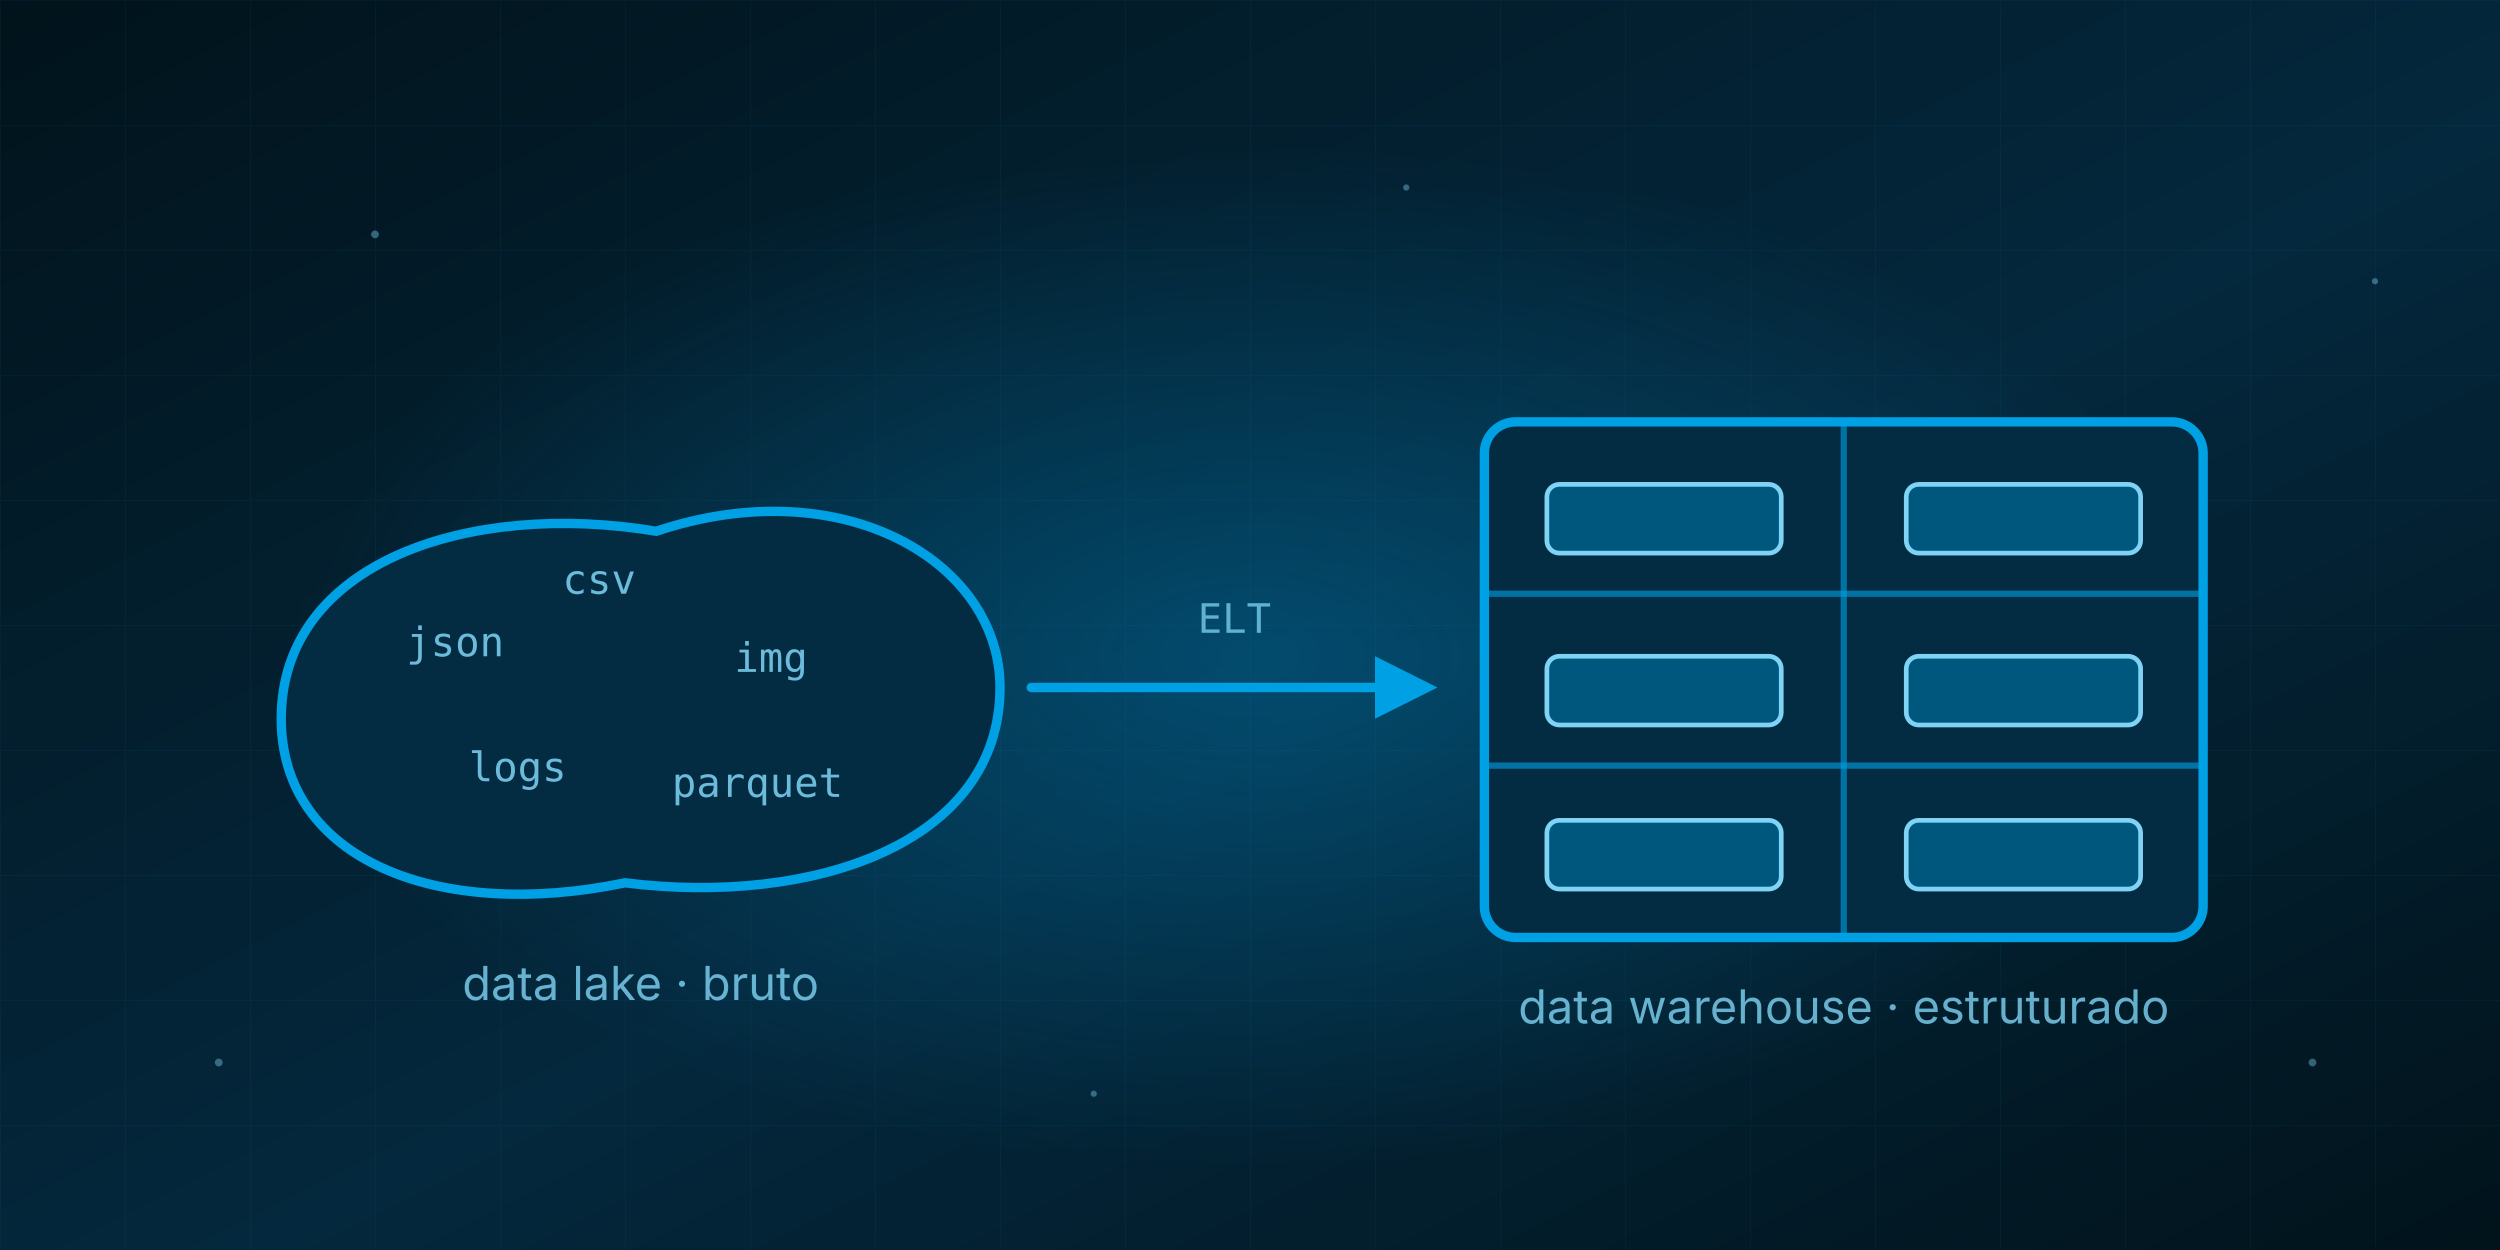
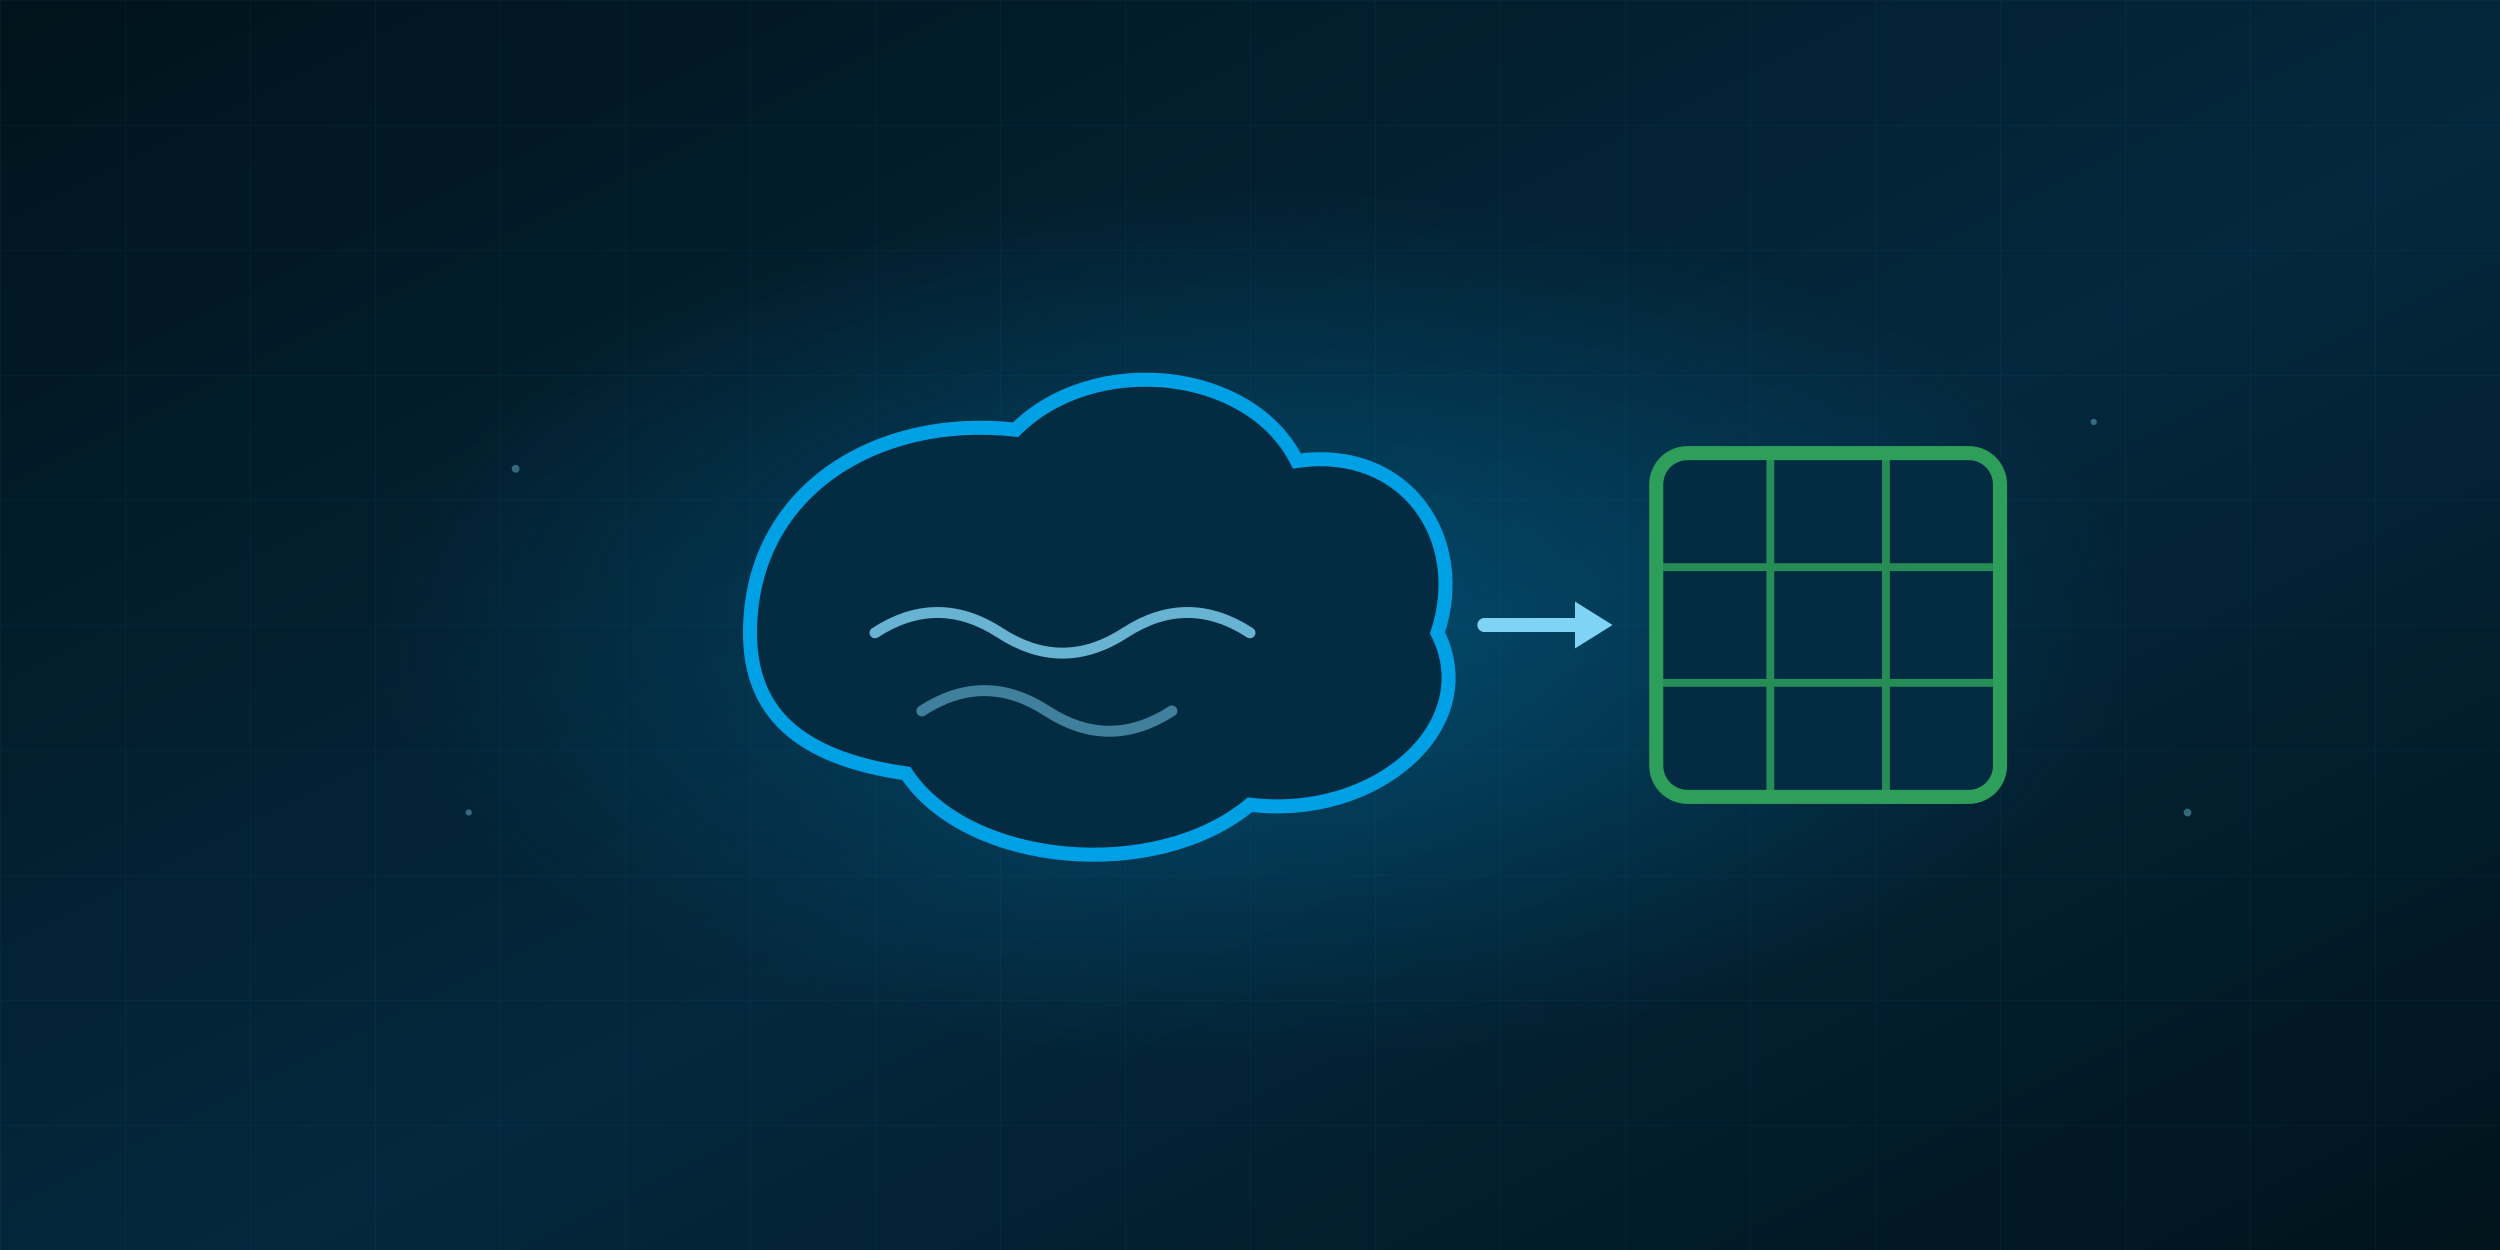
<svg xmlns="http://www.w3.org/2000/svg" viewBox="0 0 1600 800" preserveAspectRatio="xMidYMid slice">
  <defs>
    <linearGradient id="bg" x1="0" y1="0" x2="1" y2="1">
      <stop offset="0" stop-color="#01131b" />
      <stop offset="0.55" stop-color="#04283d" />
      <stop offset="1" stop-color="#01131b" />
    </linearGradient>
    <radialGradient id="glow" cx="0.5" cy="0.5" r="0.5">
      <stop offset="0" stop-color="#00a0e5" stop-opacity="0.3" />
      <stop offset="1" stop-color="#00a0e5" stop-opacity="0" />
    </radialGradient>
    <pattern id="grid" width="80" height="80" patternUnits="userSpaceOnUse">
      <path d="M80 0 H0 V80" fill="none" stroke="#00a0e5" stroke-opacity="0.07" stroke-width="1" />
    </pattern>
  </defs>
  <rect width="1600" height="800" fill="url(#bg)" />
  <rect width="1600" height="800" fill="url(#grid)" />
-   <ellipse cx="800" cy="420" rx="620" ry="330" fill="url(#glow)" />
+   <ellipse cx="800" cy="400" rx="560" ry="280" fill="url(#glow)" />
+   <g transform="translate(0,25)">
+     <path d="M480 380 C480 290 560 240 650 250 C700 200 800 210 830 270              C900 260 940 320 920 380 C950 440 880 500 800 490              C740 540 620 530 580 470 C510 460 480 430 480 380 Z" fill="#032c42" stroke="#00a0e5" stroke-width="9" />
+     <path d="M560 380 q40 -26 80 0 t80 0 t80 0" fill="none" stroke="#7fd4f5" stroke-width="7" stroke-linecap="round" opacity="0.8" />
+     <path d="M590 430 q40 -26 80 0 t80 0" fill="none" stroke="#7fd4f5" stroke-width="7" stroke-linecap="round" opacity="0.5" />
+   </g>
+   <path d="M950 400 H1010" stroke="#7fd4f5" stroke-width="9" stroke-linecap="round" />
+   <path d="M1032 400 l-24 -15 v30 Z" fill="#7fd4f5" />
  <g>
-     <path d="M180 460 C180 360 300 320 420 340 C540 300 640 360 640 440 C640 540 520 580 400 565 C280 590 180 550 180 460 Z" fill="#032c42" stroke="#00a0e5" stroke-width="6" />
-     <g font-family="ui-monospace, monospace" font-size="26" fill="#7fd4f5" opacity="0.85">
-       <text x="260" y="420">json</text>
-       <text x="360" y="380">csv</text>
-       <text x="470" y="430">img</text>
-       <text x="300" y="500">logs</text>
-       <text x="430" y="510">parquet</text>
+     <rect x="1060" y="290" width="220" height="220" rx="20" fill="#032c42" stroke="#2e9e5b" stroke-width="9" />
+     <g stroke="#2e9e5b" stroke-width="5" opacity="0.85">
+       <path d="M1060 363 H1280" />
+       <path d="M1060 437 H1280" />
+       <path d="M1133 290 V510" />
+       <path d="M1207 290 V510" />
    </g>
  </g>
-   <text x="410" y="640" font-family="-apple-system, sans-serif" font-size="30" fill="#7fd4f5" opacity="0.8" text-anchor="middle">data lake · bruto</text>
-   <path d="M660 440 H900" stroke="#00a0e5" stroke-width="6" stroke-linecap="round" />
-   <path d="M880 420 L920 440 L880 460 Z" fill="#00a0e5" />
-   <text x="790" y="405" font-family="ui-monospace, monospace" font-size="26" fill="#7fd4f5" opacity="0.75" text-anchor="middle">ELT</text>
-   <g>
-     <rect x="950" y="270" width="460" height="330" rx="20" fill="#032c42" stroke="#00a0e5" stroke-width="6" />
-     <g stroke="#00a0e5" stroke-width="4" stroke-opacity="0.6">
-       <line x1="950" y1="380" x2="1410" y2="380" />
-       <line x1="950" y1="490" x2="1410" y2="490" />
-       <line x1="1180" y1="270" x2="1180" y2="600" />
-     </g>
-     <g fill="#00577e" stroke="#7fd4f5" stroke-width="3">
-       <rect x="990" y="310" width="150" height="44" rx="8" />
-       <rect x="1220" y="310" width="150" height="44" rx="8" />
-       <rect x="990" y="420" width="150" height="44" rx="8" />
-       <rect x="1220" y="420" width="150" height="44" rx="8" />
-       <rect x="990" y="525" width="150" height="44" rx="8" />
-       <rect x="1220" y="525" width="150" height="44" rx="8" />
-     </g>
-   </g>
-   <text x="1180" y="655" font-family="-apple-system, sans-serif" font-size="30" fill="#7fd4f5" opacity="0.8" text-anchor="middle">data warehouse · estruturado</text>
  <g fill="#7fd4f5" opacity="0.4">
-     <circle cx="240" cy="150" r="2.5" />
-     <circle cx="900" cy="120" r="2" />
-     <circle cx="1480" cy="680" r="2.5" />
-     <circle cx="1520" cy="180" r="2" />
-     <circle cx="140" cy="680" r="2.5" />
-     <circle cx="700" cy="700" r="2" />
+     <circle cx="330" cy="300" r="2.5" />
+     <circle cx="1340" cy="270" r="2" />
+     <circle cx="1400" cy="520" r="2.5" />
+     <circle cx="300" cy="520" r="2" />
  </g>
</svg>
